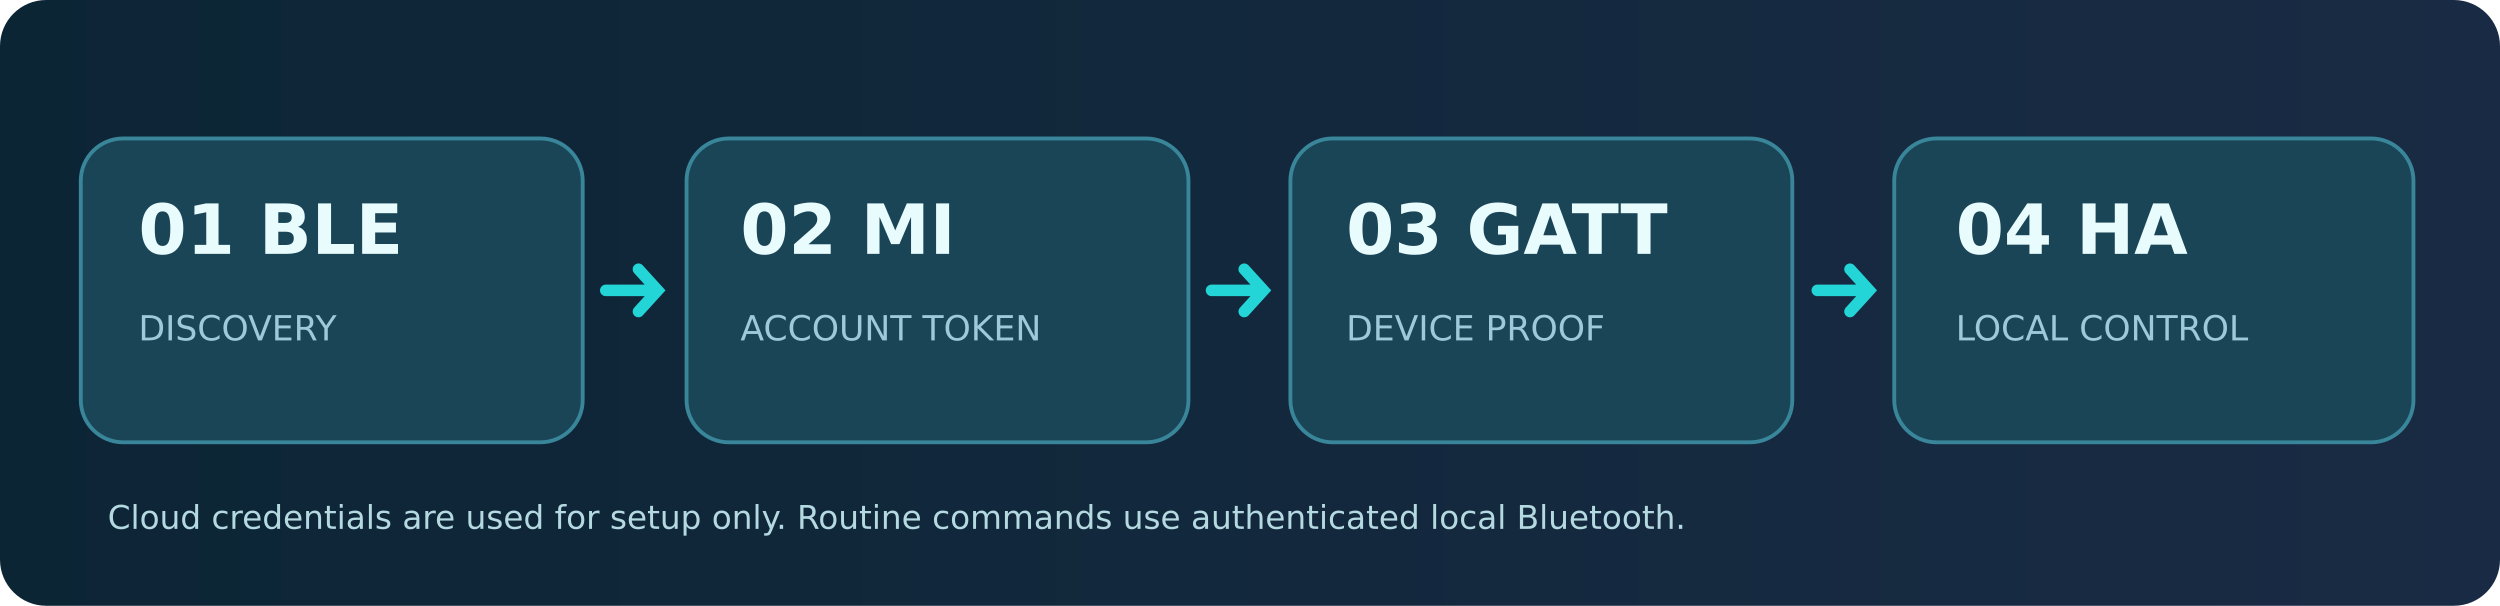
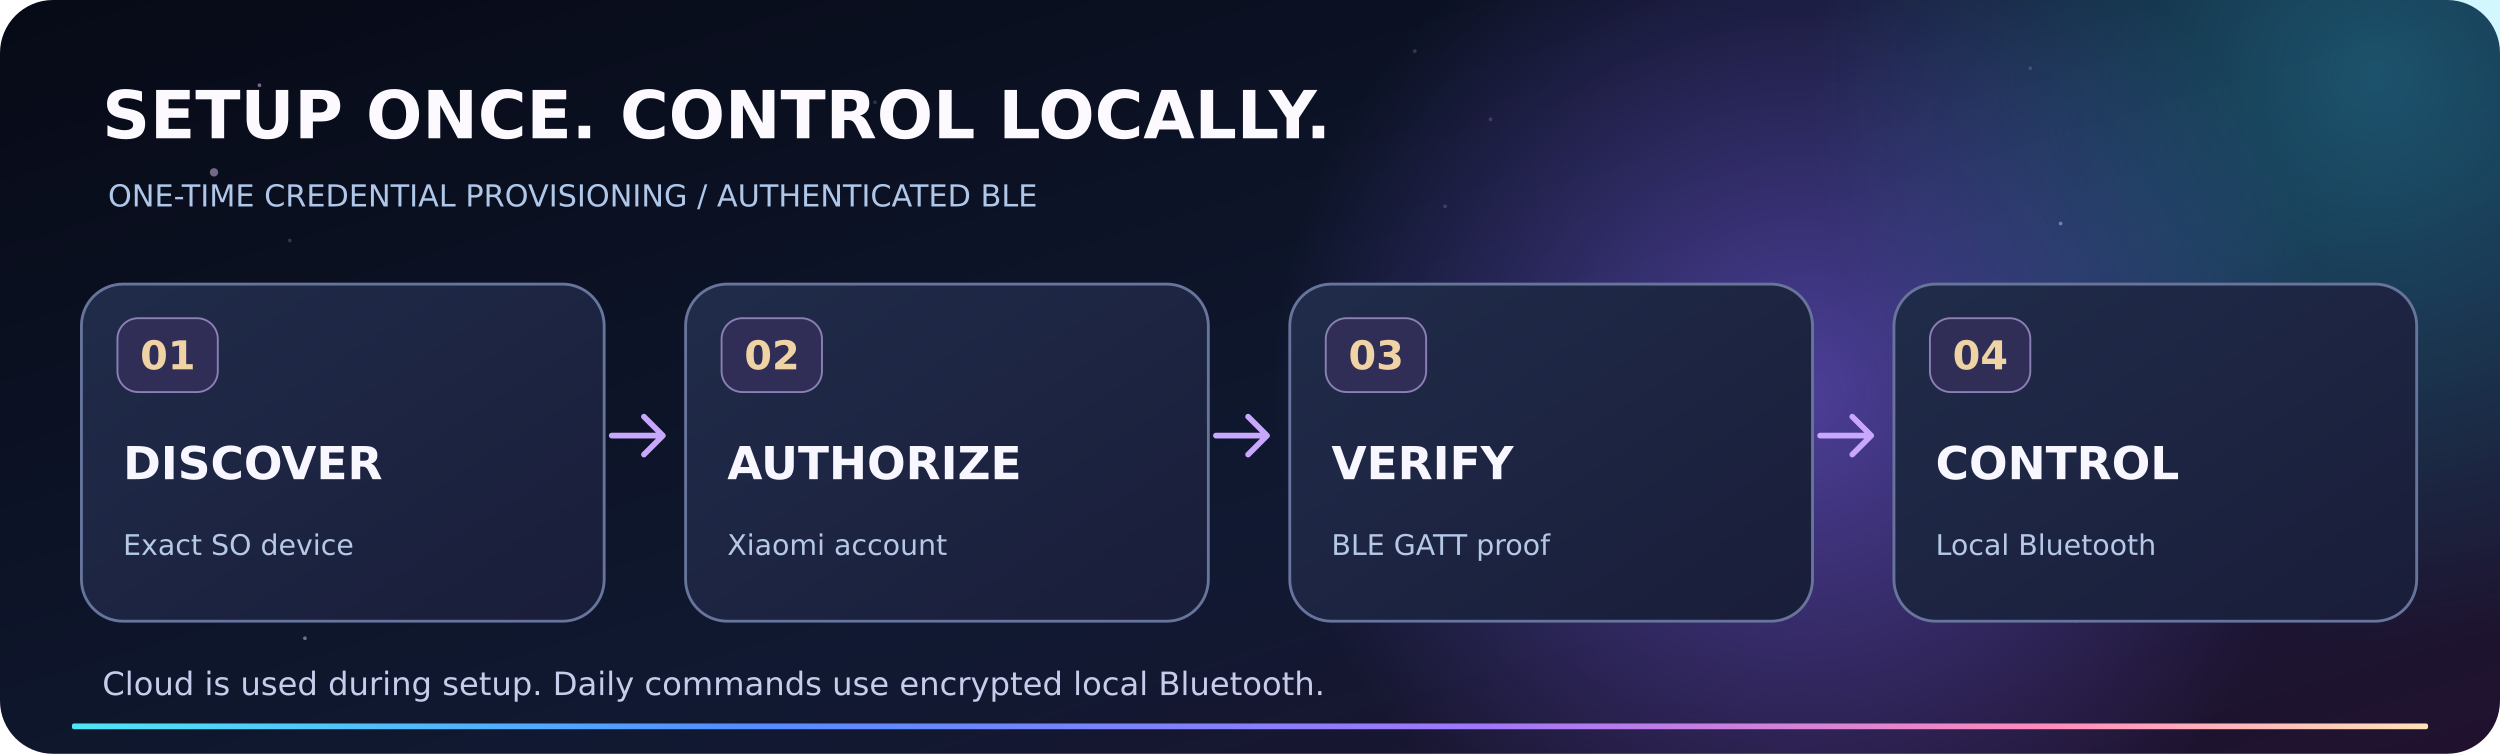
- <svg xmlns="http://www.w3.org/2000/svg" viewBox="0 0 1300 315" role="img" aria-label="Setup flow: BLE discovery, Xiaomi sign-in, GATT token proof and local control">
+ <svg xmlns="http://www.w3.org/2000/svg" width="1320" height="398" viewBox="0 0 1320 398" role="img" aria-label="BLE onboarding flow: discovery, Xiaomi authorization, device verification, local control">
  <defs>
-     <linearGradient id="bg" x1="0" x2="1">
-       <stop stop-color="#0C2535" />
-       <stop offset="1" stop-color="#192B44" />
+     <linearGradient id="bg" x1="0" y1="0" x2="1" y2="1">
+       <stop stop-color="#070A16" />
+       <stop offset=".6" stop-color="#101931" />
+       <stop offset="1" stop-color="#21122F" />
    </linearGradient>
+     <linearGradient id="metal" x1="0" y1="0" x2="1" y2="1">
+       <stop stop-color="#FFFFFF" />
+       <stop offset=".45" stop-color="#E6EAF9" />
+       <stop offset="1" stop-color="#89A4C8" />
+     </linearGradient>
+     <linearGradient id="aura" x1="0" y1="0" x2="1" y2="0">
+       <stop stop-color="#4DE6F6" />
+       <stop offset=".28" stop-color="#548EFF" />
+       <stop offset=".6" stop-color="#A077FA" />
+       <stop offset=".84" stop-color="#FF8ABC" />
+       <stop offset="1" stop-color="#FFE0B7" />
+     </linearGradient>
+     <linearGradient id="gold" x1="0" y1="0" x2="1" y2="0">
+       <stop stop-color="#B28756" />
+       <stop offset=".55" stop-color="#FFE8BB" />
+       <stop offset="1" stop-color="#CAA178" />
+     </linearGradient>
+     <radialGradient id="halo">
+       <stop stop-color="#8764FE" stop-opacity=".50" />
+       <stop offset="1" stop-color="#8764FE" stop-opacity="0" />
+     </radialGradient>
+     <radialGradient id="blue">
+       <stop stop-color="#3BDDFD" stop-opacity=".30" />
+       <stop offset="1" stop-color="#3BDDFD" stop-opacity="0" />
+     </radialGradient>
+     <linearGradient id="panel" x1="0" y1="0" x2="1" y2="1">
+       <stop stop-color="#202C4A" />
+       <stop offset="1" stop-color="#191D39" />
+     </linearGradient>
+     <filter id="glow">
+       <feGaussianBlur stdDeviation="8" />
+     </filter>
+     <filter id="shadow">
+       <feDropShadow dx="0" dy="12" stdDeviation="13" flood-color="#020512" flood-opacity=".65" />
+     </filter>
  </defs>
-   <rect width="1300" height="315" rx="24" fill="url(#bg)" />
-   <g fill="#1A4556" stroke="#39869A" stroke-width="2">
-     <rect x="42" y="72" width="261" height="158" rx="22" />
-     <rect x="357" y="72" width="261" height="158" rx="22" />
-     <rect x="671" y="72" width="261" height="158" rx="22" />
-     <rect x="985" y="72" width="270" height="158" rx="22" />
-   </g>
-   <g fill="#E8FBFD" font-family="DejaVu Sans,sans-serif" font-weight="700">
-     <text x="72" y="132" font-size="36">01  BLE</text>
-     <text x="385" y="132" font-size="36">02  MI</text>
-     <text x="700" y="132" font-size="36">03  GATT</text>
-     <text x="1017" y="132" font-size="36">04  HA</text>
-   </g>
-   <g fill="#9DC9D8" font-family="DejaVu Sans,sans-serif" font-size="18">
-     <text x="72" y="177">DISCOVERY</text>
-     <text x="385" y="177">ACCOUNT TOKEN</text>
-     <text x="700" y="177">DEVICE PROOF</text>
-     <text x="1017" y="177">LOCAL CONTROL</text>
-   </g>
-   <g stroke="#24D5D7" stroke-width="6" fill="none" stroke-linecap="round">
-     <path d="M315 151h27m-10-11 10 11-10 11" />
-     <path d="M630 151h27m-10-11 10 11-10 11" />
-     <path d="M945 151h27m-10-11 10 11-10 11" />
-   </g>
-   <text x="56" y="275" font-family="DejaVu Sans,sans-serif" font-size="17" fill="#B4D9E1">Cloud credentials are used for setup only. Routine commands use authenticated local Bluetooth.</text>
+   <rect x="0" y="0" width="1320" height="398" rx="28" fill="url(#bg)" stroke="none" stroke-width="1" />
+   <circle cx="950.4" cy="206.96" r="278.6" fill="url(#halo)" />
+   <circle cx="1254" cy="39.8" r="298.5" fill="url(#blue)" />
+   <circle cx="113" cy="91" r="2.2" fill="#EBCFFF" opacity=".47" />
+   <circle cx="430" cy="228" r="1" fill="#9FD8FF" opacity=".19" />
+   <circle cx="747" cy="27" r="1" fill="#EBCFFF" opacity=".19" />
+   <circle cx="1064" cy="164" r="1" fill="#9FD8FF" opacity=".47" />
+   <circle cx="121" cy="301" r="1" fill="#EBCFFF" opacity=".19" />
+   <circle cx="438" cy="100" r="1" fill="#9FD8FF" opacity=".19" />
+   <circle cx="755" cy="237" r="1" fill="#EBCFFF" opacity=".47" />
+   <circle cx="1072" cy="36" r="1" fill="#9FD8FF" opacity=".19" />
+   <circle cx="129" cy="173" r="1" fill="#EBCFFF" opacity=".19" />
+   <circle cx="446" cy="310" r="2.2" fill="#9FD8FF" opacity=".47" />
+   <circle cx="763" cy="109" r="1" fill="#EBCFFF" opacity=".19" />
+   <circle cx="1080" cy="246" r="1" fill="#9FD8FF" opacity=".19" />
+   <circle cx="137" cy="45" r="1" fill="#EBCFFF" opacity=".47" />
+   <circle cx="454" cy="182" r="1" fill="#9FD8FF" opacity=".19" />
+   <circle cx="771" cy="319" r="1" fill="#EBCFFF" opacity=".19" />
+   <circle cx="1088" cy="118" r="1" fill="#9FD8FF" opacity=".47" />
+   <circle cx="145" cy="255" r="1" fill="#EBCFFF" opacity=".19" />
+   <circle cx="462" cy="54" r="1" fill="#9FD8FF" opacity=".19" />
+   <circle cx="779" cy="191" r="2.2" fill="#EBCFFF" opacity=".47" />
+   <circle cx="1096" cy="328" r="1" fill="#9FD8FF" opacity=".19" />
+   <circle cx="153" cy="127" r="1" fill="#EBCFFF" opacity=".19" />
+   <circle cx="470" cy="264" r="1" fill="#9FD8FF" opacity=".47" />
+   <circle cx="787" cy="63" r="1" fill="#EBCFFF" opacity=".19" />
+   <circle cx="1104" cy="200" r="1" fill="#9FD8FF" opacity=".19" />
+   <circle cx="161" cy="337" r="1" fill="#EBCFFF" opacity=".47" />
+   <text x="54" y="73" font-family="DejaVu Sans,Arial,sans-serif" font-size="35" font-weight="750" fill="#FCF9FF">SETUP ONCE. CONTROL LOCALLY.</text>
+   <text x="57" y="109" font-family="DejaVu Sans,Arial,sans-serif" font-size="16" font-weight="540" fill="#AFC7E9">ONE-TIME CREDENTIAL PROVISIONING  /  AUTHENTICATED BLE</text>
+   <path d="M1080 64h166" stroke="url(#gold)" stroke-width="3" fill="none" stroke-linecap="round" stroke-linejoin="round" />
+   <rect x="43" y="150" width="276" height="178" rx="22" fill="url(#panel)" stroke="#67759C" stroke-width="1.5" />
+   <rect x="62" y="168" width="53" height="39" rx="11" fill="#302E56" stroke="#8B80B6" stroke-width="1" />
+   <text x="74" y="195" font-family="DejaVu Sans,Arial,sans-serif" font-size="21" font-weight="750" fill="#EFD3A5">01</text>
+   <text x="65" y="253" font-family="DejaVu Sans,Arial,sans-serif" font-size="24" font-weight="750" fill="#F8F7FF">DISCOVER</text>
+   <text x="65" y="293" font-family="DejaVu Sans,Arial,sans-serif" font-size="15" font-weight="500" fill="#B6C8E8">Exact SO device</text>
+   <rect x="362" y="150" width="276" height="178" rx="22" fill="url(#panel)" stroke="#67759C" stroke-width="1.5" />
+   <rect x="381" y="168" width="53" height="39" rx="11" fill="#302E56" stroke="#8B80B6" stroke-width="1" />
+   <text x="393" y="195" font-family="DejaVu Sans,Arial,sans-serif" font-size="21" font-weight="750" fill="#EFD3A5">02</text>
+   <text x="384" y="253" font-family="DejaVu Sans,Arial,sans-serif" font-size="24" font-weight="750" fill="#F8F7FF">AUTHORIZE</text>
+   <text x="384" y="293" font-family="DejaVu Sans,Arial,sans-serif" font-size="15" font-weight="500" fill="#B6C8E8">Xiaomi account</text>
+   <rect x="681" y="150" width="276" height="178" rx="22" fill="url(#panel)" stroke="#67759C" stroke-width="1.5" />
+   <rect x="700" y="168" width="53" height="39" rx="11" fill="#302E56" stroke="#8B80B6" stroke-width="1" />
+   <text x="712" y="195" font-family="DejaVu Sans,Arial,sans-serif" font-size="21" font-weight="750" fill="#EFD3A5">03</text>
+   <text x="703" y="253" font-family="DejaVu Sans,Arial,sans-serif" font-size="24" font-weight="750" fill="#F8F7FF">VERIFY</text>
+   <text x="703" y="293" font-family="DejaVu Sans,Arial,sans-serif" font-size="15" font-weight="500" fill="#B6C8E8">BLE GATT proof</text>
+   <rect x="1000" y="150" width="276" height="178" rx="22" fill="url(#panel)" stroke="#67759C" stroke-width="1.5" />
+   <rect x="1019" y="168" width="53" height="39" rx="11" fill="#302E56" stroke="#8B80B6" stroke-width="1" />
+   <text x="1031" y="195" font-family="DejaVu Sans,Arial,sans-serif" font-size="21" font-weight="750" fill="#EFD3A5">04</text>
+   <text x="1022" y="253" font-family="DejaVu Sans,Arial,sans-serif" font-size="24" font-weight="750" fill="#F8F7FF">CONTROL</text>
+   <text x="1022" y="293" font-family="DejaVu Sans,Arial,sans-serif" font-size="15" font-weight="500" fill="#B6C8E8">Local Bluetooth</text>
+   <path d="M323 230h26m-9-10 10 10-10 10" stroke="#C9A7FF" stroke-width="3" fill="none" stroke-linecap="round" stroke-linejoin="round" />
+   <path d="M642 230h26m-9-10 10 10-10 10" stroke="#C9A7FF" stroke-width="3" fill="none" stroke-linecap="round" stroke-linejoin="round" />
+   <path d="M961 230h26m-9-10 10 10-10 10" stroke="#C9A7FF" stroke-width="3" fill="none" stroke-linecap="round" stroke-linejoin="round" />
+   <text x="54" y="367" font-family="DejaVu Sans,Arial,sans-serif" font-size="17" font-weight="520" fill="#C8CCEB">Cloud is used during setup. Daily commands use encrypted local Bluetooth.</text>
+   <rect x="38" y="382" width="1244" height="3" rx="1" fill="url(#aura)" stroke="none" stroke-width="1" />
</svg>
